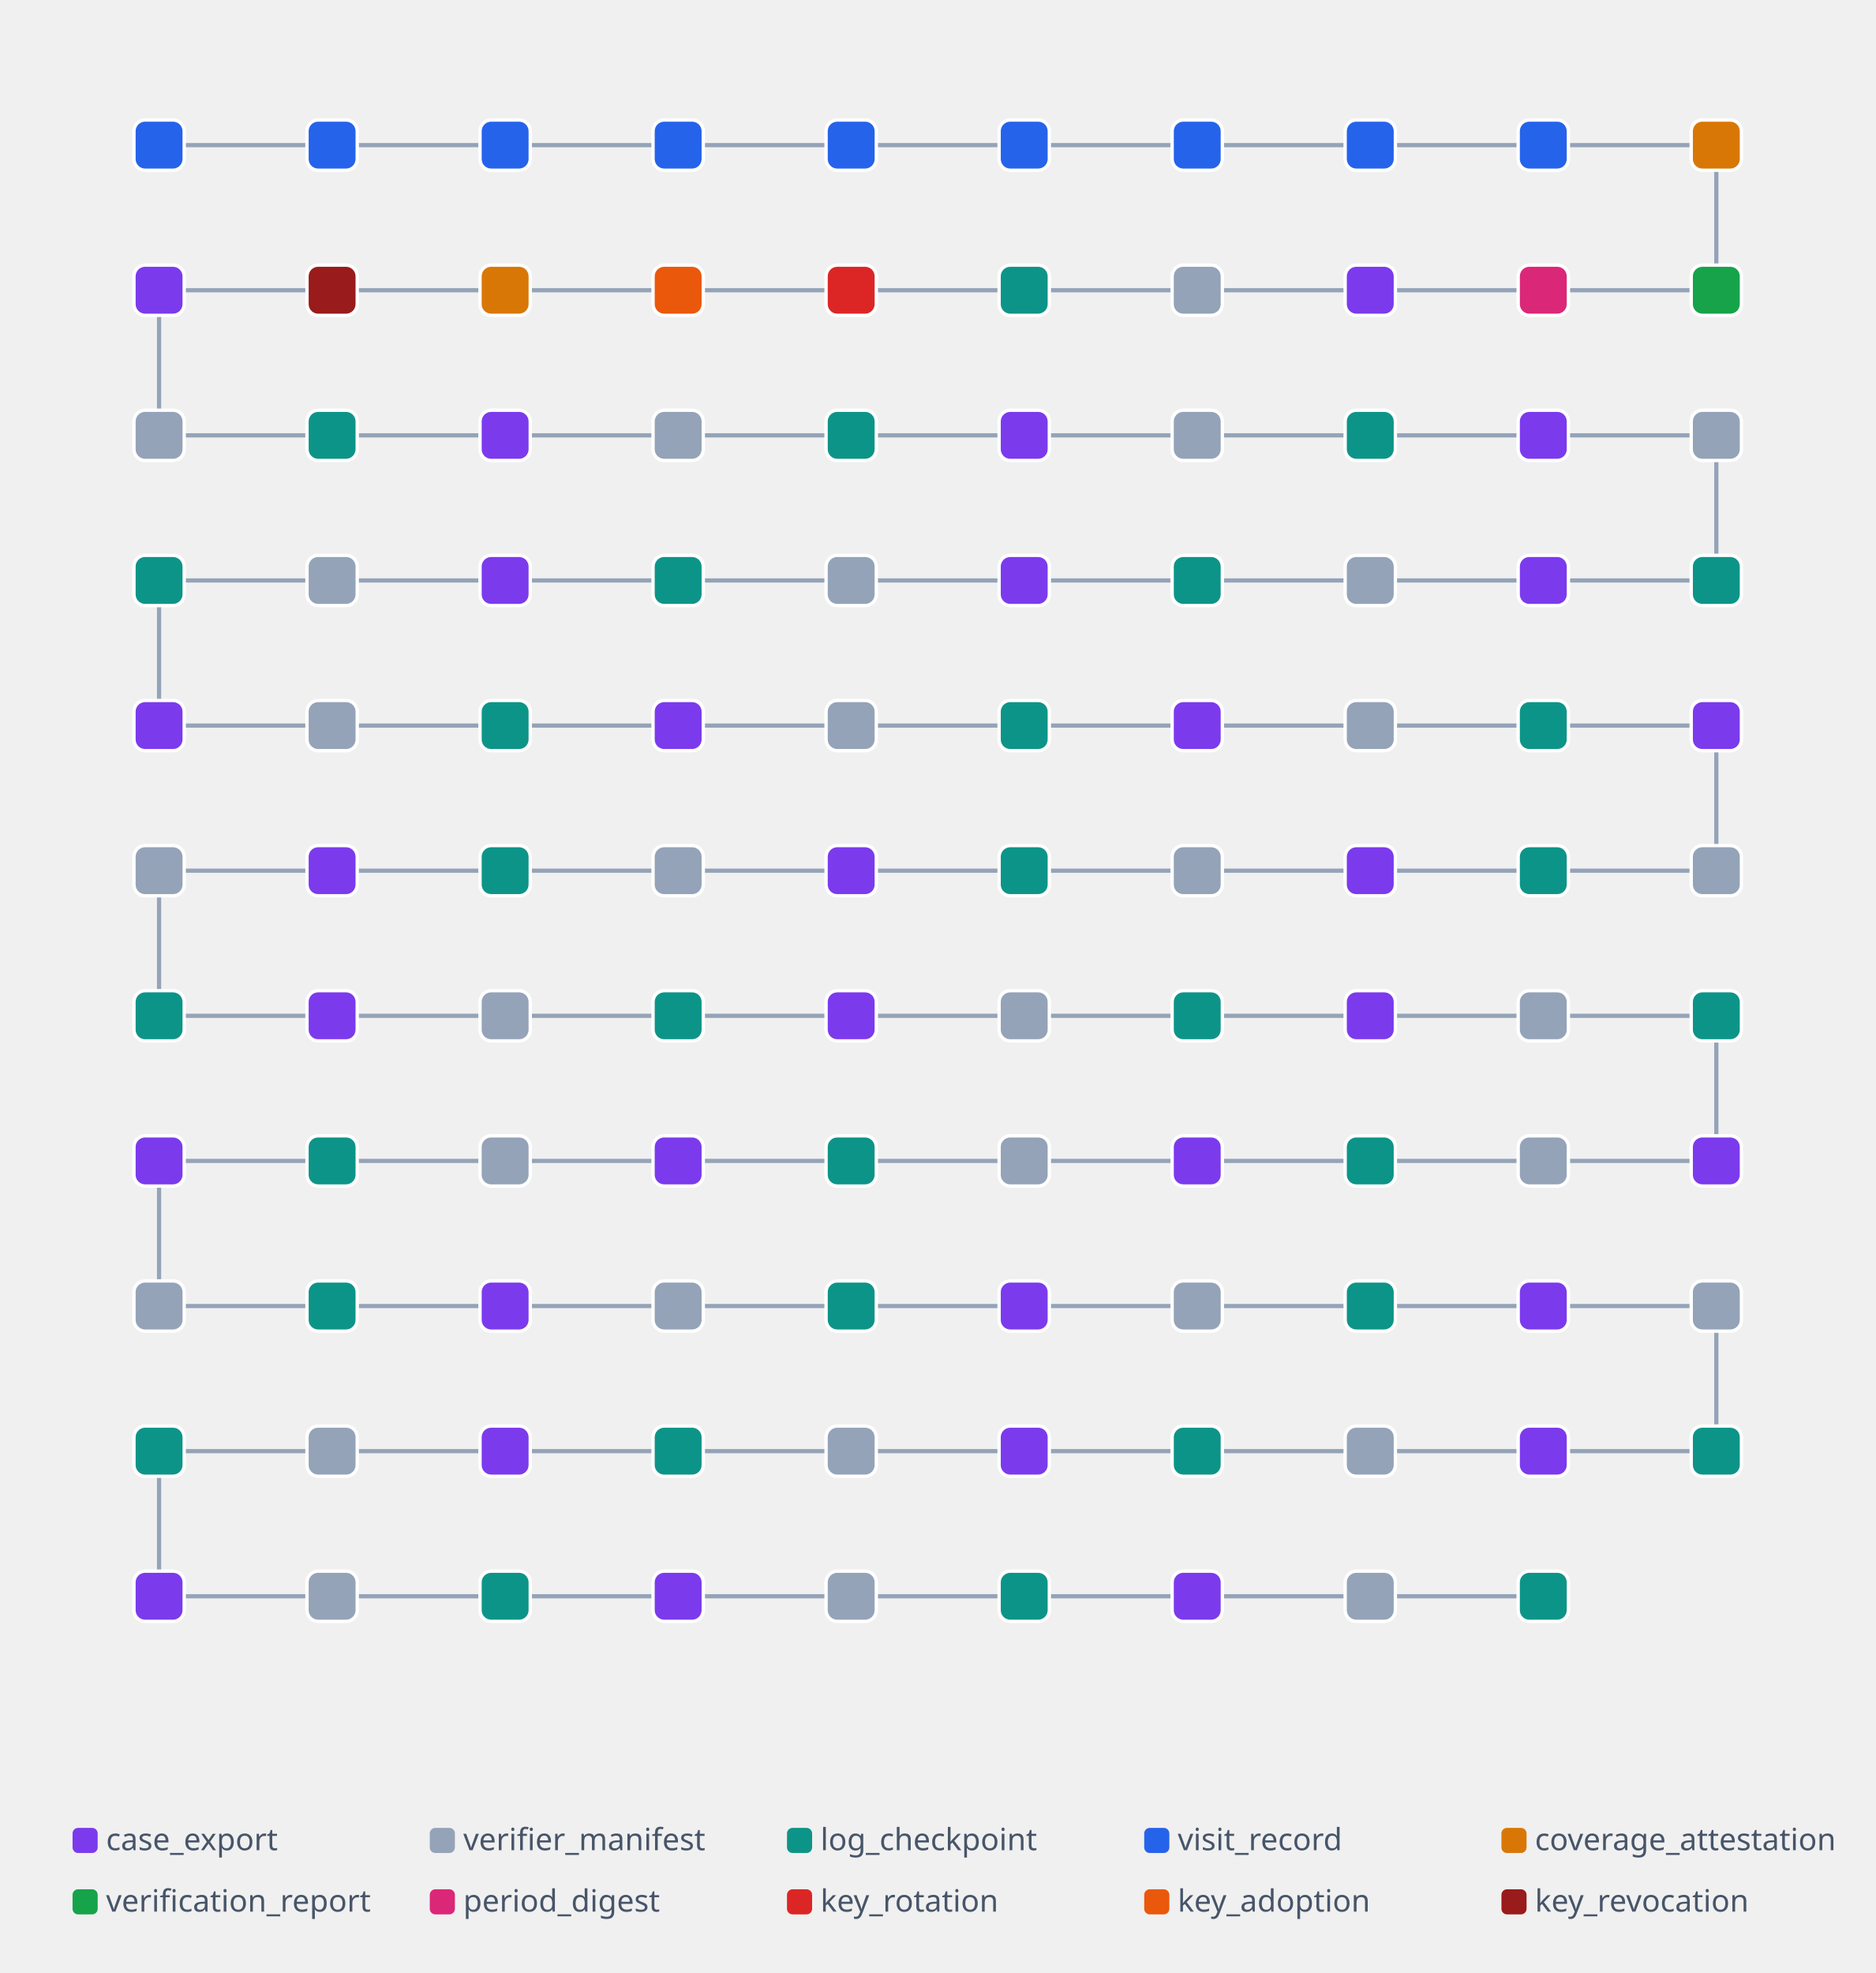
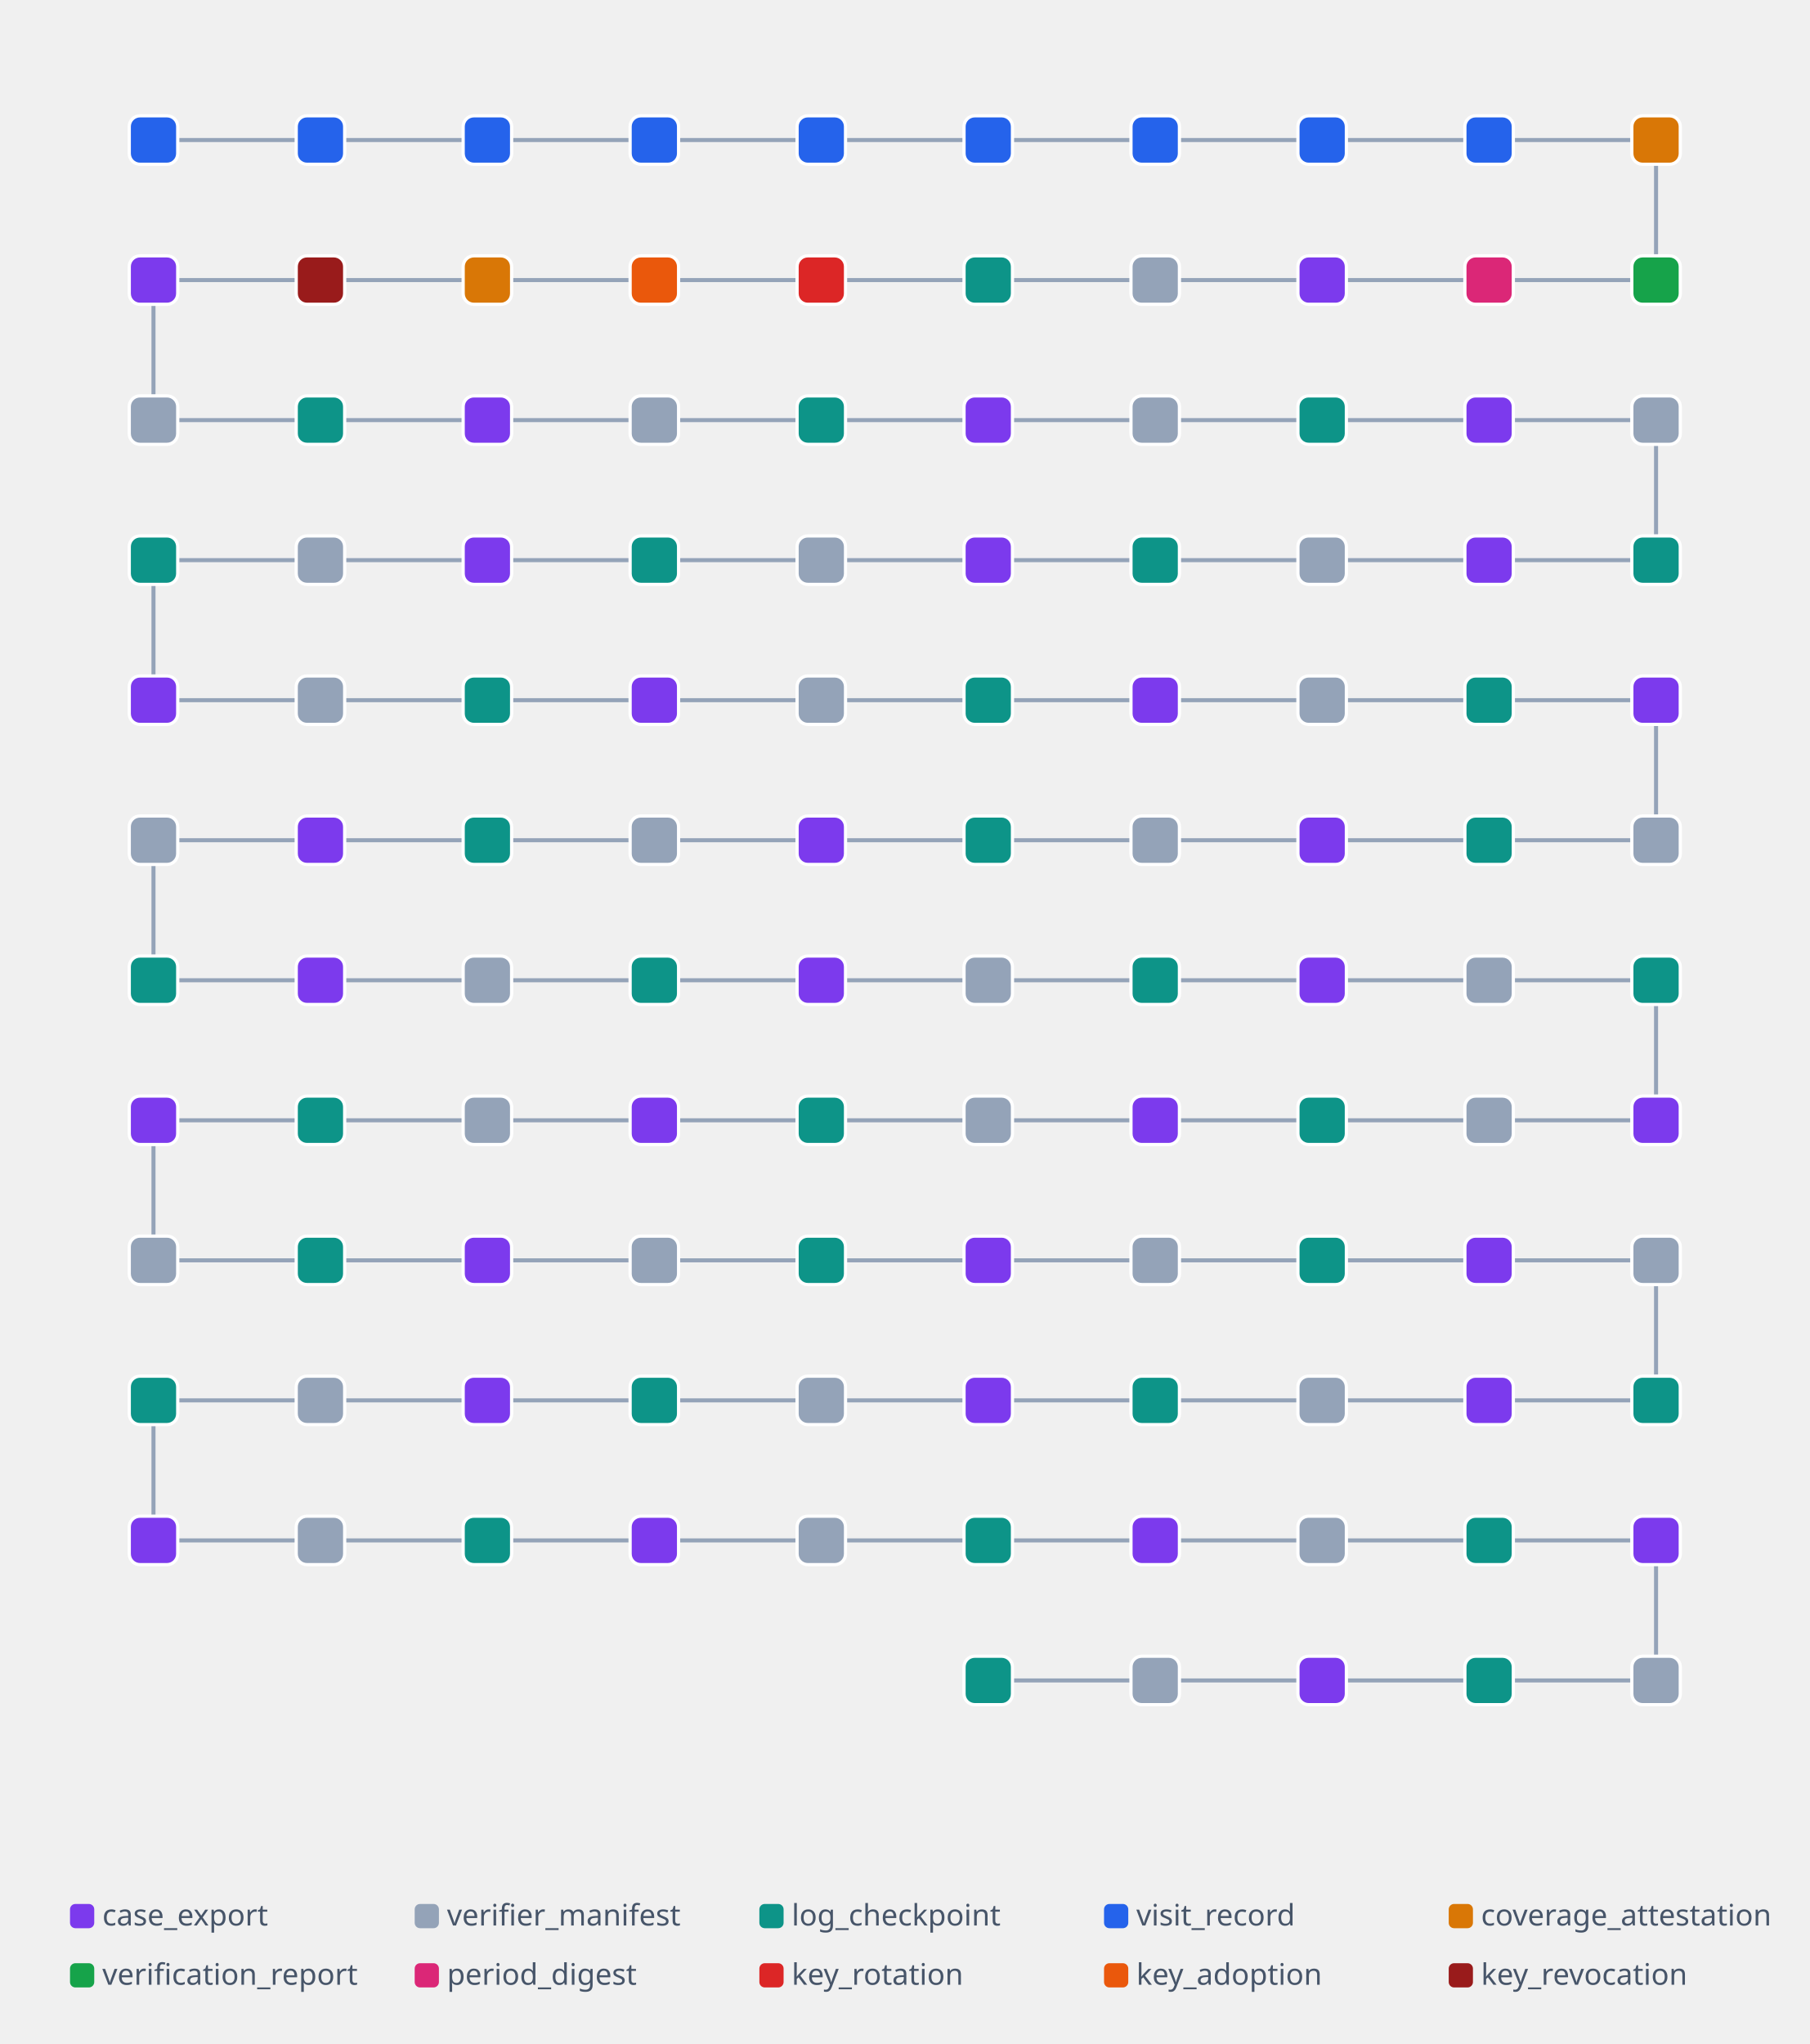
- <svg xmlns="http://www.w3.org/2000/svg" viewBox="0 0 672 707" role="img" aria-label="Hash chain of the 109 signed receipts">
+ <svg xmlns="http://www.w3.org/2000/svg" viewBox="0 0 672 759" role="group" aria-label="Hash chain of the 115 signed receipts">
  <line x1="57" y1="52" x2="119" y2="52" stroke="#94a3b8" stroke-width="1.5" stroke-dasharray="" />
  <line x1="119" y1="52" x2="181" y2="52" stroke="#94a3b8" stroke-width="1.5" stroke-dasharray="" />
  <line x1="181" y1="52" x2="243" y2="52" stroke="#94a3b8" stroke-width="1.5" stroke-dasharray="" />
  <line x1="243" y1="52" x2="305" y2="52" stroke="#94a3b8" stroke-width="1.5" stroke-dasharray="" />
  <line x1="305" y1="52" x2="367" y2="52" stroke="#94a3b8" stroke-width="1.5" stroke-dasharray="" />
  <line x1="367" y1="52" x2="429" y2="52" stroke="#94a3b8" stroke-width="1.5" stroke-dasharray="" />
  <line x1="429" y1="52" x2="491" y2="52" stroke="#94a3b8" stroke-width="1.5" stroke-dasharray="" />
  <line x1="491" y1="52" x2="553" y2="52" stroke="#94a3b8" stroke-width="1.5" stroke-dasharray="" />
  <line x1="553" y1="52" x2="615" y2="52" stroke="#94a3b8" stroke-width="1.5" stroke-dasharray="" />
  <line x1="615" y1="52" x2="615" y2="104" stroke="#94a3b8" stroke-width="1.5" stroke-dasharray="" />
  <line x1="615" y1="104" x2="553" y2="104" stroke="#94a3b8" stroke-width="1.5" stroke-dasharray="" />
  <line x1="553" y1="104" x2="491" y2="104" stroke="#94a3b8" stroke-width="1.5" stroke-dasharray="" />
  <line x1="491" y1="104" x2="429" y2="104" stroke="#94a3b8" stroke-width="1.5" stroke-dasharray="" />
  <line x1="429" y1="104" x2="367" y2="104" stroke="#94a3b8" stroke-width="1.5" stroke-dasharray="" />
  <line x1="367" y1="104" x2="305" y2="104" stroke="#94a3b8" stroke-width="1.5" stroke-dasharray="" />
  <line x1="305" y1="104" x2="243" y2="104" stroke="#94a3b8" stroke-width="1.5" stroke-dasharray="" />
  <line x1="243" y1="104" x2="181" y2="104" stroke="#94a3b8" stroke-width="1.5" stroke-dasharray="" />
  <line x1="181" y1="104" x2="119" y2="104" stroke="#94a3b8" stroke-width="1.5" stroke-dasharray="" />
  <line x1="119" y1="104" x2="57" y2="104" stroke="#94a3b8" stroke-width="1.5" stroke-dasharray="" />
  <line x1="57" y1="104" x2="57" y2="156" stroke="#94a3b8" stroke-width="1.5" stroke-dasharray="" />
  <line x1="57" y1="156" x2="119" y2="156" stroke="#94a3b8" stroke-width="1.5" stroke-dasharray="" />
  <line x1="119" y1="156" x2="181" y2="156" stroke="#94a3b8" stroke-width="1.5" stroke-dasharray="" />
  <line x1="181" y1="156" x2="243" y2="156" stroke="#94a3b8" stroke-width="1.5" stroke-dasharray="" />
  <line x1="243" y1="156" x2="305" y2="156" stroke="#94a3b8" stroke-width="1.5" stroke-dasharray="" />
  <line x1="305" y1="156" x2="367" y2="156" stroke="#94a3b8" stroke-width="1.5" stroke-dasharray="" />
  <line x1="367" y1="156" x2="429" y2="156" stroke="#94a3b8" stroke-width="1.5" stroke-dasharray="" />
  <line x1="429" y1="156" x2="491" y2="156" stroke="#94a3b8" stroke-width="1.5" stroke-dasharray="" />
  <line x1="491" y1="156" x2="553" y2="156" stroke="#94a3b8" stroke-width="1.5" stroke-dasharray="" />
  <line x1="553" y1="156" x2="615" y2="156" stroke="#94a3b8" stroke-width="1.5" stroke-dasharray="" />
  <line x1="615" y1="156" x2="615" y2="208" stroke="#94a3b8" stroke-width="1.5" stroke-dasharray="" />
  <line x1="615" y1="208" x2="553" y2="208" stroke="#94a3b8" stroke-width="1.5" stroke-dasharray="" />
  <line x1="553" y1="208" x2="491" y2="208" stroke="#94a3b8" stroke-width="1.5" stroke-dasharray="" />
  <line x1="491" y1="208" x2="429" y2="208" stroke="#94a3b8" stroke-width="1.5" stroke-dasharray="" />
  <line x1="429" y1="208" x2="367" y2="208" stroke="#94a3b8" stroke-width="1.5" stroke-dasharray="" />
  <line x1="367" y1="208" x2="305" y2="208" stroke="#94a3b8" stroke-width="1.5" stroke-dasharray="" />
  <line x1="305" y1="208" x2="243" y2="208" stroke="#94a3b8" stroke-width="1.5" stroke-dasharray="" />
  <line x1="243" y1="208" x2="181" y2="208" stroke="#94a3b8" stroke-width="1.5" stroke-dasharray="" />
  <line x1="181" y1="208" x2="119" y2="208" stroke="#94a3b8" stroke-width="1.5" stroke-dasharray="" />
  <line x1="119" y1="208" x2="57" y2="208" stroke="#94a3b8" stroke-width="1.5" stroke-dasharray="" />
  <line x1="57" y1="208" x2="57" y2="260" stroke="#94a3b8" stroke-width="1.5" stroke-dasharray="" />
  <line x1="57" y1="260" x2="119" y2="260" stroke="#94a3b8" stroke-width="1.5" stroke-dasharray="" />
  <line x1="119" y1="260" x2="181" y2="260" stroke="#94a3b8" stroke-width="1.5" stroke-dasharray="" />
  <line x1="181" y1="260" x2="243" y2="260" stroke="#94a3b8" stroke-width="1.5" stroke-dasharray="" />
  <line x1="243" y1="260" x2="305" y2="260" stroke="#94a3b8" stroke-width="1.5" stroke-dasharray="" />
  <line x1="305" y1="260" x2="367" y2="260" stroke="#94a3b8" stroke-width="1.5" stroke-dasharray="" />
  <line x1="367" y1="260" x2="429" y2="260" stroke="#94a3b8" stroke-width="1.5" stroke-dasharray="" />
  <line x1="429" y1="260" x2="491" y2="260" stroke="#94a3b8" stroke-width="1.5" stroke-dasharray="" />
  <line x1="491" y1="260" x2="553" y2="260" stroke="#94a3b8" stroke-width="1.5" stroke-dasharray="" />
  <line x1="553" y1="260" x2="615" y2="260" stroke="#94a3b8" stroke-width="1.5" stroke-dasharray="" />
  <line x1="615" y1="260" x2="615" y2="312" stroke="#94a3b8" stroke-width="1.5" stroke-dasharray="" />
  <line x1="615" y1="312" x2="553" y2="312" stroke="#94a3b8" stroke-width="1.5" stroke-dasharray="" />
  <line x1="553" y1="312" x2="491" y2="312" stroke="#94a3b8" stroke-width="1.5" stroke-dasharray="" />
  <line x1="491" y1="312" x2="429" y2="312" stroke="#94a3b8" stroke-width="1.5" stroke-dasharray="" />
  <line x1="429" y1="312" x2="367" y2="312" stroke="#94a3b8" stroke-width="1.5" stroke-dasharray="" />
  <line x1="367" y1="312" x2="305" y2="312" stroke="#94a3b8" stroke-width="1.5" stroke-dasharray="" />
  <line x1="305" y1="312" x2="243" y2="312" stroke="#94a3b8" stroke-width="1.5" stroke-dasharray="" />
  <line x1="243" y1="312" x2="181" y2="312" stroke="#94a3b8" stroke-width="1.5" stroke-dasharray="" />
  <line x1="181" y1="312" x2="119" y2="312" stroke="#94a3b8" stroke-width="1.5" stroke-dasharray="" />
  <line x1="119" y1="312" x2="57" y2="312" stroke="#94a3b8" stroke-width="1.5" stroke-dasharray="" />
  <line x1="57" y1="312" x2="57" y2="364" stroke="#94a3b8" stroke-width="1.5" stroke-dasharray="" />
  <line x1="57" y1="364" x2="119" y2="364" stroke="#94a3b8" stroke-width="1.5" stroke-dasharray="" />
  <line x1="119" y1="364" x2="181" y2="364" stroke="#94a3b8" stroke-width="1.5" stroke-dasharray="" />
  <line x1="181" y1="364" x2="243" y2="364" stroke="#94a3b8" stroke-width="1.5" stroke-dasharray="" />
  <line x1="243" y1="364" x2="305" y2="364" stroke="#94a3b8" stroke-width="1.5" stroke-dasharray="" />
  <line x1="305" y1="364" x2="367" y2="364" stroke="#94a3b8" stroke-width="1.5" stroke-dasharray="" />
  <line x1="367" y1="364" x2="429" y2="364" stroke="#94a3b8" stroke-width="1.5" stroke-dasharray="" />
  <line x1="429" y1="364" x2="491" y2="364" stroke="#94a3b8" stroke-width="1.5" stroke-dasharray="" />
  <line x1="491" y1="364" x2="553" y2="364" stroke="#94a3b8" stroke-width="1.5" stroke-dasharray="" />
  <line x1="553" y1="364" x2="615" y2="364" stroke="#94a3b8" stroke-width="1.5" stroke-dasharray="" />
  <line x1="615" y1="364" x2="615" y2="416" stroke="#94a3b8" stroke-width="1.5" stroke-dasharray="" />
  <line x1="615" y1="416" x2="553" y2="416" stroke="#94a3b8" stroke-width="1.5" stroke-dasharray="" />
  <line x1="553" y1="416" x2="491" y2="416" stroke="#94a3b8" stroke-width="1.5" stroke-dasharray="" />
  <line x1="491" y1="416" x2="429" y2="416" stroke="#94a3b8" stroke-width="1.5" stroke-dasharray="" />
  <line x1="429" y1="416" x2="367" y2="416" stroke="#94a3b8" stroke-width="1.5" stroke-dasharray="" />
  <line x1="367" y1="416" x2="305" y2="416" stroke="#94a3b8" stroke-width="1.5" stroke-dasharray="" />
  <line x1="305" y1="416" x2="243" y2="416" stroke="#94a3b8" stroke-width="1.5" stroke-dasharray="" />
  <line x1="243" y1="416" x2="181" y2="416" stroke="#94a3b8" stroke-width="1.5" stroke-dasharray="" />
  <line x1="181" y1="416" x2="119" y2="416" stroke="#94a3b8" stroke-width="1.5" stroke-dasharray="" />
  <line x1="119" y1="416" x2="57" y2="416" stroke="#94a3b8" stroke-width="1.5" stroke-dasharray="" />
  <line x1="57" y1="416" x2="57" y2="468" stroke="#94a3b8" stroke-width="1.5" stroke-dasharray="" />
  <line x1="57" y1="468" x2="119" y2="468" stroke="#94a3b8" stroke-width="1.5" stroke-dasharray="" />
  <line x1="119" y1="468" x2="181" y2="468" stroke="#94a3b8" stroke-width="1.5" stroke-dasharray="" />
  <line x1="181" y1="468" x2="243" y2="468" stroke="#94a3b8" stroke-width="1.5" stroke-dasharray="" />
  <line x1="243" y1="468" x2="305" y2="468" stroke="#94a3b8" stroke-width="1.5" stroke-dasharray="" />
  <line x1="305" y1="468" x2="367" y2="468" stroke="#94a3b8" stroke-width="1.5" stroke-dasharray="" />
  <line x1="367" y1="468" x2="429" y2="468" stroke="#94a3b8" stroke-width="1.5" stroke-dasharray="" />
  <line x1="429" y1="468" x2="491" y2="468" stroke="#94a3b8" stroke-width="1.5" stroke-dasharray="" />
  <line x1="491" y1="468" x2="553" y2="468" stroke="#94a3b8" stroke-width="1.5" stroke-dasharray="" />
  <line x1="553" y1="468" x2="615" y2="468" stroke="#94a3b8" stroke-width="1.5" stroke-dasharray="" />
  <line x1="615" y1="468" x2="615" y2="520" stroke="#94a3b8" stroke-width="1.5" stroke-dasharray="" />
  <line x1="615" y1="520" x2="553" y2="520" stroke="#94a3b8" stroke-width="1.5" stroke-dasharray="" />
  <line x1="553" y1="520" x2="491" y2="520" stroke="#94a3b8" stroke-width="1.5" stroke-dasharray="" />
  <line x1="491" y1="520" x2="429" y2="520" stroke="#94a3b8" stroke-width="1.5" stroke-dasharray="" />
  <line x1="429" y1="520" x2="367" y2="520" stroke="#94a3b8" stroke-width="1.5" stroke-dasharray="" />
  <line x1="367" y1="520" x2="305" y2="520" stroke="#94a3b8" stroke-width="1.5" stroke-dasharray="" />
  <line x1="305" y1="520" x2="243" y2="520" stroke="#94a3b8" stroke-width="1.5" stroke-dasharray="" />
  <line x1="243" y1="520" x2="181" y2="520" stroke="#94a3b8" stroke-width="1.5" stroke-dasharray="" />
  <line x1="181" y1="520" x2="119" y2="520" stroke="#94a3b8" stroke-width="1.5" stroke-dasharray="" />
  <line x1="119" y1="520" x2="57" y2="520" stroke="#94a3b8" stroke-width="1.5" stroke-dasharray="" />
  <line x1="57" y1="520" x2="57" y2="572" stroke="#94a3b8" stroke-width="1.5" stroke-dasharray="" />
  <line x1="57" y1="572" x2="119" y2="572" stroke="#94a3b8" stroke-width="1.5" stroke-dasharray="" />
  <line x1="119" y1="572" x2="181" y2="572" stroke="#94a3b8" stroke-width="1.5" stroke-dasharray="" />
  <line x1="181" y1="572" x2="243" y2="572" stroke="#94a3b8" stroke-width="1.5" stroke-dasharray="" />
  <line x1="243" y1="572" x2="305" y2="572" stroke="#94a3b8" stroke-width="1.5" stroke-dasharray="" />
  <line x1="305" y1="572" x2="367" y2="572" stroke="#94a3b8" stroke-width="1.5" stroke-dasharray="" />
  <line x1="367" y1="572" x2="429" y2="572" stroke="#94a3b8" stroke-width="1.5" stroke-dasharray="" />
  <line x1="429" y1="572" x2="491" y2="572" stroke="#94a3b8" stroke-width="1.5" stroke-dasharray="" />
  <line x1="491" y1="572" x2="553" y2="572" stroke="#94a3b8" stroke-width="1.5" stroke-dasharray="" />
+   <line x1="553" y1="572" x2="615" y2="572" stroke="#94a3b8" stroke-width="1.5" stroke-dasharray="" />
+   <line x1="615" y1="572" x2="615" y2="624" stroke="#94a3b8" stroke-width="1.5" stroke-dasharray="" />
+   <line x1="615" y1="624" x2="553" y2="624" stroke="#94a3b8" stroke-width="1.5" stroke-dasharray="" />
+   <line x1="553" y1="624" x2="491" y2="624" stroke="#94a3b8" stroke-width="1.5" stroke-dasharray="" />
+   <line x1="491" y1="624" x2="429" y2="624" stroke="#94a3b8" stroke-width="1.5" stroke-dasharray="" />
+   <line x1="429" y1="624" x2="367" y2="624" stroke="#94a3b8" stroke-width="1.5" stroke-dasharray="" />
  <g font-family="system-ui,sans-serif" font-size="11">
-     <rect x="26" y="655" width="9" height="9" rx="2" fill="#7c3aed" />
-     <text x="38" y="663" fill="#475569">case_export</text>
-     <rect x="154" y="655" width="9" height="9" rx="2" fill="#94a3b8" />
-     <text x="166" y="663" fill="#475569">verifier_manifest</text>
-     <rect x="282" y="655" width="9" height="9" rx="2" fill="#0d9488" />
-     <text x="294" y="663" fill="#475569">log_checkpoint</text>
-     <rect x="410" y="655" width="9" height="9" rx="2" fill="#2563eb" />
-     <text x="422" y="663" fill="#475569">visit_record</text>
-     <rect x="538" y="655" width="9" height="9" rx="2" fill="#d97706" />
-     <text x="550" y="663" fill="#475569">coverage_attestation</text>
-     <rect x="26" y="677" width="9" height="9" rx="2" fill="#16a34a" />
-     <text x="38" y="685" fill="#475569">verification_report</text>
-     <rect x="154" y="677" width="9" height="9" rx="2" fill="#db2777" />
-     <text x="166" y="685" fill="#475569">period_digest</text>
-     <rect x="282" y="677" width="9" height="9" rx="2" fill="#dc2626" />
-     <text x="294" y="685" fill="#475569">key_rotation</text>
-     <rect x="410" y="677" width="9" height="9" rx="2" fill="#ea580c" />
-     <text x="422" y="685" fill="#475569">key_adoption</text>
-     <rect x="538" y="677" width="9" height="9" rx="2" fill="#991b1b" />
-     <text x="550" y="685" fill="#475569">key_revocation</text>
+     <rect x="26" y="707" width="9" height="9" rx="2" fill="#7c3aed" />
+     <text x="38" y="715" fill="#475569">case_export</text>
+     <rect x="154" y="707" width="9" height="9" rx="2" fill="#94a3b8" />
+     <text x="166" y="715" fill="#475569">verifier_manifest</text>
+     <rect x="282" y="707" width="9" height="9" rx="2" fill="#0d9488" />
+     <text x="294" y="715" fill="#475569">log_checkpoint</text>
+     <rect x="410" y="707" width="9" height="9" rx="2" fill="#2563eb" />
+     <text x="422" y="715" fill="#475569">visit_record</text>
+     <rect x="538" y="707" width="9" height="9" rx="2" fill="#d97706" />
+     <text x="550" y="715" fill="#475569">coverage_attestation</text>
+     <rect x="26" y="729" width="9" height="9" rx="2" fill="#16a34a" />
+     <text x="38" y="737" fill="#475569">verification_report</text>
+     <rect x="154" y="729" width="9" height="9" rx="2" fill="#db2777" />
+     <text x="166" y="737" fill="#475569">period_digest</text>
+     <rect x="282" y="729" width="9" height="9" rx="2" fill="#dc2626" />
+     <text x="294" y="737" fill="#475569">key_rotation</text>
+     <rect x="410" y="729" width="9" height="9" rx="2" fill="#ea580c" />
+     <text x="422" y="737" fill="#475569">key_adoption</text>
+     <rect x="538" y="729" width="9" height="9" rx="2" fill="#991b1b" />
+     <text x="550" y="737" fill="#475569">key_revocation</text>
  </g>
  <a href="verify.html#demo-receipts/rcpt_12c9510dfc604236b880b034fce4af7e">
    <rect x="48" y="43" width="18" height="18" rx="4" fill="#2563eb" stroke="#fff" stroke-width="1.2" />
  </a>
  <a href="verify.html#demo-receipts/rcpt_8af58f6242d04e13a94147ddc2c70a19">
    <rect x="110" y="43" width="18" height="18" rx="4" fill="#2563eb" stroke="#fff" stroke-width="1.2" />
  </a>
  <a href="verify.html#demo-receipts/rcpt_37681e276983465d82c137e0afd5a945">
    <rect x="172" y="43" width="18" height="18" rx="4" fill="#2563eb" stroke="#fff" stroke-width="1.2" />
  </a>
  <a href="verify.html#demo-receipts/rcpt_b57e23ba30284005a8bf1dc7fbf28d4d">
    <rect x="234" y="43" width="18" height="18" rx="4" fill="#2563eb" stroke="#fff" stroke-width="1.2" />
  </a>
  <a href="verify.html#demo-receipts/rcpt_7373c6fdbe6041608942f01f656e44c5">
    <rect x="296" y="43" width="18" height="18" rx="4" fill="#2563eb" stroke="#fff" stroke-width="1.2" />
  </a>
  <a href="verify.html#demo-receipts/rcpt_0ffc37fdd0c64c588dce34d9844117cb">
    <rect x="358" y="43" width="18" height="18" rx="4" fill="#2563eb" stroke="#fff" stroke-width="1.2" />
  </a>
  <a href="verify.html#demo-receipts/rcpt_9fc26a4236a04f38b1f73ff4d864861b">
    <rect x="420" y="43" width="18" height="18" rx="4" fill="#2563eb" stroke="#fff" stroke-width="1.2" />
  </a>
  <a href="verify.html#demo-receipts/rcpt_63a5a0bfb86c453c8110ca37282b4fe8">
    <rect x="482" y="43" width="18" height="18" rx="4" fill="#2563eb" stroke="#fff" stroke-width="1.2" />
  </a>
  <a href="verify.html#demo-receipts/rcpt_8aaa072a0af1424793d533ee86cde1e0">
    <rect x="544" y="43" width="18" height="18" rx="4" fill="#2563eb" stroke="#fff" stroke-width="1.2" />
  </a>
  <a href="verify.html#demo-receipts/rcpt_8c63a69c901d4cb990038bdea191e3f6">
    <rect x="606" y="43" width="18" height="18" rx="4" fill="#d97706" stroke="#fff" stroke-width="1.2" />
  </a>
  <a href="verify.html#demo-receipts/rcpt_8836cc13a0b34f908d765d445bdaa82d">
    <rect x="606" y="95" width="18" height="18" rx="4" fill="#16a34a" stroke="#fff" stroke-width="1.2" />
  </a>
  <a href="verify.html#demo-receipts/rcpt_c44581e230574aa5919a280f808f489c">
    <rect x="544" y="95" width="18" height="18" rx="4" fill="#db2777" stroke="#fff" stroke-width="1.2" />
  </a>
  <a href="verify.html#demo-receipts/rcpt_7f21638d4d7d4c52beba8a5f7534babe">
    <rect x="482" y="95" width="18" height="18" rx="4" fill="#7c3aed" stroke="#fff" stroke-width="1.2" />
  </a>
  <a href="verify.html#demo-receipts/rcpt_74e06becb2c84680876c918cd6cc4bc3">
    <rect x="420" y="95" width="18" height="18" rx="4" fill="#94a3b8" stroke="#fff" stroke-width="1.2" />
  </a>
  <a href="verify.html#demo-receipts/rcpt_ba7d5413628645548afffe942c7e8dc9">
    <rect x="358" y="95" width="18" height="18" rx="4" fill="#0d9488" stroke="#fff" stroke-width="1.2" />
  </a>
  <a href="verify.html#demo-receipts/rcpt_10b8bda583df441cb500ad2091d45639">
    <rect x="296" y="95" width="18" height="18" rx="4" fill="#dc2626" stroke="#fff" stroke-width="1.2" />
  </a>
  <a href="verify.html#demo-receipts/rcpt_c54d9cd510f14a468f99f1ceeb980cf4">
    <rect x="234" y="95" width="18" height="18" rx="4" fill="#ea580c" stroke="#fff" stroke-width="1.2" />
  </a>
  <a href="verify.html#demo-receipts/rcpt_170eba68fbe845939f715be5a27d83ad">
    <rect x="172" y="95" width="18" height="18" rx="4" fill="#d97706" stroke="#fff" stroke-width="1.2" />
  </a>
  <a href="verify.html#demo-receipts/rcpt_f701b52cc775472baa1355f52842ba4c">
    <rect x="110" y="95" width="18" height="18" rx="4" fill="#991b1b" stroke="#fff" stroke-width="1.2" />
  </a>
  <a href="verify.html#demo-receipts/rcpt_a1a3eef477cf46f08b96424edf26e956">
    <rect x="48" y="95" width="18" height="18" rx="4" fill="#7c3aed" stroke="#fff" stroke-width="1.2" />
  </a>
  <a href="verify.html#demo-receipts/rcpt_14d7307dcefa4217b94d891bb9492ffa">
    <rect x="48" y="147" width="18" height="18" rx="4" fill="#94a3b8" stroke="#fff" stroke-width="1.2" />
  </a>
  <a href="verify.html#demo-receipts/rcpt_77f1278e3339461d8df8b44f0e77ba28">
    <rect x="110" y="147" width="18" height="18" rx="4" fill="#0d9488" stroke="#fff" stroke-width="1.2" />
  </a>
  <a href="verify.html#demo-receipts/rcpt_190244dc8ebf4e4db995f60cd670ab08">
    <rect x="172" y="147" width="18" height="18" rx="4" fill="#7c3aed" stroke="#fff" stroke-width="1.2" />
  </a>
  <a href="verify.html#demo-receipts/rcpt_e56f2252b69c4c8ba0d92f2e6aace1d0">
    <rect x="234" y="147" width="18" height="18" rx="4" fill="#94a3b8" stroke="#fff" stroke-width="1.2" />
  </a>
  <a href="verify.html#demo-receipts/rcpt_1fc28bdd8c9645ba8e54f7252f7ffca3">
    <rect x="296" y="147" width="18" height="18" rx="4" fill="#0d9488" stroke="#fff" stroke-width="1.2" />
  </a>
  <a href="verify.html#demo-receipts/rcpt_195b6284855f46f1b142f693333b8b51">
    <rect x="358" y="147" width="18" height="18" rx="4" fill="#7c3aed" stroke="#fff" stroke-width="1.2" />
  </a>
  <a href="verify.html#demo-receipts/rcpt_20356bf8f7f548c09fa4be25b758485d">
    <rect x="420" y="147" width="18" height="18" rx="4" fill="#94a3b8" stroke="#fff" stroke-width="1.2" />
  </a>
  <a href="verify.html#demo-receipts/rcpt_720b604cd09048c99caf7b178727df72">
    <rect x="482" y="147" width="18" height="18" rx="4" fill="#0d9488" stroke="#fff" stroke-width="1.2" />
  </a>
  <a href="verify.html#demo-receipts/rcpt_6013de3be5444bc09781028b09d8d44f">
    <rect x="544" y="147" width="18" height="18" rx="4" fill="#7c3aed" stroke="#fff" stroke-width="1.2" />
  </a>
  <a href="verify.html#demo-receipts/rcpt_017256aec1b6463699298b962d94de89">
    <rect x="606" y="147" width="18" height="18" rx="4" fill="#94a3b8" stroke="#fff" stroke-width="1.2" />
  </a>
  <a href="verify.html#demo-receipts/rcpt_62cffce985944a3d9e7bc0d8ec1a68fb">
    <rect x="606" y="199" width="18" height="18" rx="4" fill="#0d9488" stroke="#fff" stroke-width="1.2" />
  </a>
  <a href="verify.html#demo-receipts/rcpt_8da66c94f1ac4d379ba6490d648cce00">
    <rect x="544" y="199" width="18" height="18" rx="4" fill="#7c3aed" stroke="#fff" stroke-width="1.2" />
  </a>
  <a href="verify.html#demo-receipts/rcpt_f2c5d00606d84d36b17e3397f2871928">
    <rect x="482" y="199" width="18" height="18" rx="4" fill="#94a3b8" stroke="#fff" stroke-width="1.2" />
  </a>
  <a href="verify.html#demo-receipts/rcpt_14e6d74e6cb24f16a010e49e6a9fea89">
    <rect x="420" y="199" width="18" height="18" rx="4" fill="#0d9488" stroke="#fff" stroke-width="1.2" />
  </a>
  <a href="verify.html#demo-receipts/rcpt_2d0fd9f26265404bb0202115571f55d1">
    <rect x="358" y="199" width="18" height="18" rx="4" fill="#7c3aed" stroke="#fff" stroke-width="1.2" />
  </a>
  <a href="verify.html#demo-receipts/rcpt_a5fcb092ce0a405ab4e76d732e45a6d7">
    <rect x="296" y="199" width="18" height="18" rx="4" fill="#94a3b8" stroke="#fff" stroke-width="1.2" />
  </a>
  <a href="verify.html#demo-receipts/rcpt_df900e2318cb4063a9636e6f7675bafe">
    <rect x="234" y="199" width="18" height="18" rx="4" fill="#0d9488" stroke="#fff" stroke-width="1.2" />
  </a>
  <a href="verify.html#demo-receipts/rcpt_3f2e54317fe543439e0623bceb2687fc">
    <rect x="172" y="199" width="18" height="18" rx="4" fill="#7c3aed" stroke="#fff" stroke-width="1.2" />
  </a>
  <a href="verify.html#demo-receipts/rcpt_e3b32bdd5bac43ff8d64e0944b84b0f2">
    <rect x="110" y="199" width="18" height="18" rx="4" fill="#94a3b8" stroke="#fff" stroke-width="1.2" />
  </a>
  <a href="verify.html#demo-receipts/rcpt_e57b46700a3448b6b168bdfdad48bf4f">
    <rect x="48" y="199" width="18" height="18" rx="4" fill="#0d9488" stroke="#fff" stroke-width="1.2" />
  </a>
  <a href="verify.html#demo-receipts/rcpt_ff6c170ea30b4e8d961afa5a0438b750">
    <rect x="48" y="251" width="18" height="18" rx="4" fill="#7c3aed" stroke="#fff" stroke-width="1.2" />
  </a>
  <a href="verify.html#demo-receipts/rcpt_f8ff0bbf3da34694ab6576d5594ebb18">
    <rect x="110" y="251" width="18" height="18" rx="4" fill="#94a3b8" stroke="#fff" stroke-width="1.2" />
  </a>
  <a href="verify.html#demo-receipts/rcpt_d17f88507d534c20b09acfa00ceac3ef">
    <rect x="172" y="251" width="18" height="18" rx="4" fill="#0d9488" stroke="#fff" stroke-width="1.2" />
  </a>
  <a href="verify.html#demo-receipts/rcpt_64d7c07230ee4492b9cd10ceca2422db">
    <rect x="234" y="251" width="18" height="18" rx="4" fill="#7c3aed" stroke="#fff" stroke-width="1.2" />
  </a>
  <a href="verify.html#demo-receipts/rcpt_3c27fbd396514c989c1b95c92a21b36d">
    <rect x="296" y="251" width="18" height="18" rx="4" fill="#94a3b8" stroke="#fff" stroke-width="1.2" />
  </a>
  <a href="verify.html#demo-receipts/rcpt_cfac1f25e7c44a55adc9b5fd7fd9d018">
    <rect x="358" y="251" width="18" height="18" rx="4" fill="#0d9488" stroke="#fff" stroke-width="1.2" />
  </a>
  <a href="verify.html#demo-receipts/rcpt_ce108add168941e58c92be980cd5d85e">
    <rect x="420" y="251" width="18" height="18" rx="4" fill="#7c3aed" stroke="#fff" stroke-width="1.2" />
  </a>
  <a href="verify.html#demo-receipts/rcpt_fdf84ef39eb04ec999e4ca7f71a289ac">
    <rect x="482" y="251" width="18" height="18" rx="4" fill="#94a3b8" stroke="#fff" stroke-width="1.2" />
  </a>
  <a href="verify.html#demo-receipts/rcpt_6273c758e1c34d54a9545de5dc6d4e2f">
    <rect x="544" y="251" width="18" height="18" rx="4" fill="#0d9488" stroke="#fff" stroke-width="1.2" />
  </a>
  <a href="verify.html#demo-receipts/rcpt_bdc1e0175a7543c0b450e603fdbb69e6">
    <rect x="606" y="251" width="18" height="18" rx="4" fill="#7c3aed" stroke="#fff" stroke-width="1.2" />
  </a>
  <a href="verify.html#demo-receipts/rcpt_fd8c09e3698c481ab11e62a597fa48dc">
    <rect x="606" y="303" width="18" height="18" rx="4" fill="#94a3b8" stroke="#fff" stroke-width="1.2" />
  </a>
  <a href="verify.html#demo-receipts/rcpt_8454c4a1fe9f4ce3a988783eb1591c28">
    <rect x="544" y="303" width="18" height="18" rx="4" fill="#0d9488" stroke="#fff" stroke-width="1.2" />
  </a>
  <a href="verify.html#demo-receipts/rcpt_39c762b5da4e44d5bcfdb84be5ba8b1e">
    <rect x="482" y="303" width="18" height="18" rx="4" fill="#7c3aed" stroke="#fff" stroke-width="1.2" />
  </a>
  <a href="verify.html#demo-receipts/rcpt_581b1c12244d4aa39d7c2ebb5258bf6c">
    <rect x="420" y="303" width="18" height="18" rx="4" fill="#94a3b8" stroke="#fff" stroke-width="1.2" />
  </a>
  <a href="verify.html#demo-receipts/rcpt_337a534bc51e4ce3ace035dc051441d7">
    <rect x="358" y="303" width="18" height="18" rx="4" fill="#0d9488" stroke="#fff" stroke-width="1.2" />
  </a>
  <a href="verify.html#demo-receipts/rcpt_220c693d7412472ca000721fe190756f">
    <rect x="296" y="303" width="18" height="18" rx="4" fill="#7c3aed" stroke="#fff" stroke-width="1.2" />
  </a>
  <a href="verify.html#demo-receipts/rcpt_612dc5f14ee44f88ac80af3770130a8b">
    <rect x="234" y="303" width="18" height="18" rx="4" fill="#94a3b8" stroke="#fff" stroke-width="1.2" />
  </a>
  <a href="verify.html#demo-receipts/rcpt_47b438c0b5194c11867fd02c01760553">
    <rect x="172" y="303" width="18" height="18" rx="4" fill="#0d9488" stroke="#fff" stroke-width="1.2" />
  </a>
  <a href="verify.html#demo-receipts/rcpt_837e0ea66f6c4ca6bdf6565de17cff96">
    <rect x="110" y="303" width="18" height="18" rx="4" fill="#7c3aed" stroke="#fff" stroke-width="1.2" />
  </a>
  <a href="verify.html#demo-receipts/rcpt_9080c9fa01d44a91a0ec55d200a9e9cf">
    <rect x="48" y="303" width="18" height="18" rx="4" fill="#94a3b8" stroke="#fff" stroke-width="1.2" />
  </a>
  <a href="verify.html#demo-receipts/rcpt_2c6bfafdfeff44f69704cef0a9d861d9">
    <rect x="48" y="355" width="18" height="18" rx="4" fill="#0d9488" stroke="#fff" stroke-width="1.2" />
  </a>
  <a href="verify.html#demo-receipts/rcpt_9adbd79f8be5479e80fdbcee1d523536">
    <rect x="110" y="355" width="18" height="18" rx="4" fill="#7c3aed" stroke="#fff" stroke-width="1.2" />
  </a>
  <a href="verify.html#demo-receipts/rcpt_17d1b66d7de8419e85cf1e0065fe5744">
    <rect x="172" y="355" width="18" height="18" rx="4" fill="#94a3b8" stroke="#fff" stroke-width="1.2" />
  </a>
  <a href="verify.html#demo-receipts/rcpt_23a4e3c9e7764710b8e0818aae38eaa1">
    <rect x="234" y="355" width="18" height="18" rx="4" fill="#0d9488" stroke="#fff" stroke-width="1.2" />
  </a>
  <a href="verify.html#demo-receipts/rcpt_38234db0c33d4a7c9d4d997f66323337">
    <rect x="296" y="355" width="18" height="18" rx="4" fill="#7c3aed" stroke="#fff" stroke-width="1.2" />
  </a>
  <a href="verify.html#demo-receipts/rcpt_eeca23fc602e413b9a720a6dd3e87657">
    <rect x="358" y="355" width="18" height="18" rx="4" fill="#94a3b8" stroke="#fff" stroke-width="1.2" />
  </a>
  <a href="verify.html#demo-receipts/rcpt_af9fc562fdb04a27b7ebb7d7a64fabd7">
    <rect x="420" y="355" width="18" height="18" rx="4" fill="#0d9488" stroke="#fff" stroke-width="1.2" />
  </a>
  <a href="verify.html#demo-receipts/rcpt_e2455f2825da4d1b8c84997d54d1925d">
    <rect x="482" y="355" width="18" height="18" rx="4" fill="#7c3aed" stroke="#fff" stroke-width="1.2" />
  </a>
  <a href="verify.html#demo-receipts/rcpt_87f9bad5cfd1424888b3193b64f43ae4">
    <rect x="544" y="355" width="18" height="18" rx="4" fill="#94a3b8" stroke="#fff" stroke-width="1.2" />
  </a>
  <a href="verify.html#demo-receipts/rcpt_9fe0041c6fd744b0bb69f1272ad8b13c">
    <rect x="606" y="355" width="18" height="18" rx="4" fill="#0d9488" stroke="#fff" stroke-width="1.2" />
  </a>
  <a href="verify.html#demo-receipts/rcpt_13b0383f361b42ea9f9cab78f7cc6af7">
    <rect x="606" y="407" width="18" height="18" rx="4" fill="#7c3aed" stroke="#fff" stroke-width="1.2" />
  </a>
  <a href="verify.html#demo-receipts/rcpt_f1230c11b1304dd4b178b43bd09f9c29">
    <rect x="544" y="407" width="18" height="18" rx="4" fill="#94a3b8" stroke="#fff" stroke-width="1.2" />
  </a>
  <a href="verify.html#demo-receipts/rcpt_f7f0690db724452fb1205afa89196335">
    <rect x="482" y="407" width="18" height="18" rx="4" fill="#0d9488" stroke="#fff" stroke-width="1.2" />
  </a>
  <a href="verify.html#demo-receipts/rcpt_22421e185c754f01bc21f058dbb7ae99">
    <rect x="420" y="407" width="18" height="18" rx="4" fill="#7c3aed" stroke="#fff" stroke-width="1.2" />
  </a>
  <a href="verify.html#demo-receipts/rcpt_8b31c8e0ce114ff68bf3bd70b4792943">
    <rect x="358" y="407" width="18" height="18" rx="4" fill="#94a3b8" stroke="#fff" stroke-width="1.2" />
  </a>
  <a href="verify.html#demo-receipts/rcpt_a871565f1c3f4510b14e29ad6ffe4c79">
    <rect x="296" y="407" width="18" height="18" rx="4" fill="#0d9488" stroke="#fff" stroke-width="1.2" />
  </a>
  <a href="verify.html#demo-receipts/rcpt_17c46ec162a94e0bb0b7a2a50bbc7c3d">
    <rect x="234" y="407" width="18" height="18" rx="4" fill="#7c3aed" stroke="#fff" stroke-width="1.2" />
  </a>
  <a href="verify.html#demo-receipts/rcpt_dab50a2c7ab14142ae0e80e67763c467">
    <rect x="172" y="407" width="18" height="18" rx="4" fill="#94a3b8" stroke="#fff" stroke-width="1.2" />
  </a>
  <a href="verify.html#demo-receipts/rcpt_4fea2e4327934917b8d8d3935ce2e4c5">
    <rect x="110" y="407" width="18" height="18" rx="4" fill="#0d9488" stroke="#fff" stroke-width="1.2" />
  </a>
  <a href="verify.html#demo-receipts/rcpt_65743d4e3352437aaf3f6607fd3a5761">
    <rect x="48" y="407" width="18" height="18" rx="4" fill="#7c3aed" stroke="#fff" stroke-width="1.2" />
  </a>
  <a href="verify.html#demo-receipts/rcpt_fede5b19d0d24006bdc1248d771a6446">
    <rect x="48" y="459" width="18" height="18" rx="4" fill="#94a3b8" stroke="#fff" stroke-width="1.2" />
  </a>
  <a href="verify.html#demo-receipts/rcpt_89e1bd9915f6474d9451fbad8b6be890">
    <rect x="110" y="459" width="18" height="18" rx="4" fill="#0d9488" stroke="#fff" stroke-width="1.2" />
  </a>
  <a href="verify.html#demo-receipts/rcpt_04f70873eab5452d8332c3beb73d79a3">
    <rect x="172" y="459" width="18" height="18" rx="4" fill="#7c3aed" stroke="#fff" stroke-width="1.2" />
  </a>
  <a href="verify.html#demo-receipts/rcpt_e61c2b0da84a4e698c1668afc10ff11d">
    <rect x="234" y="459" width="18" height="18" rx="4" fill="#94a3b8" stroke="#fff" stroke-width="1.2" />
  </a>
  <a href="verify.html#demo-receipts/rcpt_95d96f28bb944affb98ba282aa2725fb">
    <rect x="296" y="459" width="18" height="18" rx="4" fill="#0d9488" stroke="#fff" stroke-width="1.2" />
  </a>
  <a href="verify.html#demo-receipts/rcpt_6e0a08e3baf143aa898c2dd121c98587">
    <rect x="358" y="459" width="18" height="18" rx="4" fill="#7c3aed" stroke="#fff" stroke-width="1.2" />
  </a>
  <a href="verify.html#demo-receipts/rcpt_369830aab8fa4259a1f35fa4d6b6c9e8">
    <rect x="420" y="459" width="18" height="18" rx="4" fill="#94a3b8" stroke="#fff" stroke-width="1.2" />
  </a>
  <a href="verify.html#demo-receipts/rcpt_a2a631e4a5b940818f9db6662ea60807">
    <rect x="482" y="459" width="18" height="18" rx="4" fill="#0d9488" stroke="#fff" stroke-width="1.2" />
  </a>
  <a href="verify.html#demo-receipts/rcpt_e7b5dd4d62cc465289a4cc6def25a123">
    <rect x="544" y="459" width="18" height="18" rx="4" fill="#7c3aed" stroke="#fff" stroke-width="1.2" />
  </a>
  <a href="verify.html#demo-receipts/rcpt_21e900f3ab2a44c7acd40aa71f7f0ab5">
    <rect x="606" y="459" width="18" height="18" rx="4" fill="#94a3b8" stroke="#fff" stroke-width="1.2" />
  </a>
  <a href="verify.html#demo-receipts/rcpt_88df1bff8bc64785a1073208d7df4513">
    <rect x="606" y="511" width="18" height="18" rx="4" fill="#0d9488" stroke="#fff" stroke-width="1.2" />
  </a>
  <a href="verify.html#demo-receipts/rcpt_af3c35dd85b24481bd9a666ae49dff76">
    <rect x="544" y="511" width="18" height="18" rx="4" fill="#7c3aed" stroke="#fff" stroke-width="1.2" />
  </a>
  <a href="verify.html#demo-receipts/rcpt_9e1ae05ce4214191b50d508ccb23f285">
    <rect x="482" y="511" width="18" height="18" rx="4" fill="#94a3b8" stroke="#fff" stroke-width="1.2" />
  </a>
  <a href="verify.html#demo-receipts/rcpt_c06fc336aba54f66a512ac0479d4d1eb">
    <rect x="420" y="511" width="18" height="18" rx="4" fill="#0d9488" stroke="#fff" stroke-width="1.2" />
  </a>
  <a href="verify.html#demo-receipts/rcpt_cfafbbd50d2c40e08845c51abbcfd9e6">
    <rect x="358" y="511" width="18" height="18" rx="4" fill="#7c3aed" stroke="#fff" stroke-width="1.2" />
  </a>
  <a href="verify.html#demo-receipts/rcpt_7e3d09da988742008b7ff743e8d83876">
    <rect x="296" y="511" width="18" height="18" rx="4" fill="#94a3b8" stroke="#fff" stroke-width="1.2" />
  </a>
  <a href="verify.html#demo-receipts/rcpt_3fa5a79bea0349249e8e90409aae46e8">
    <rect x="234" y="511" width="18" height="18" rx="4" fill="#0d9488" stroke="#fff" stroke-width="1.2" />
  </a>
  <a href="verify.html#demo-receipts/rcpt_1b292d0260d648b7945ab277ccbe37c8">
    <rect x="172" y="511" width="18" height="18" rx="4" fill="#7c3aed" stroke="#fff" stroke-width="1.2" />
  </a>
  <a href="verify.html#demo-receipts/rcpt_bafd49ce28274ccf86d5e66b7348c3a6">
    <rect x="110" y="511" width="18" height="18" rx="4" fill="#94a3b8" stroke="#fff" stroke-width="1.2" />
  </a>
  <a href="verify.html#demo-receipts/rcpt_b3864af4d4e84b98a068da6b5c2c0056">
    <rect x="48" y="511" width="18" height="18" rx="4" fill="#0d9488" stroke="#fff" stroke-width="1.2" />
  </a>
  <a href="verify.html#demo-receipts/rcpt_6b050b4339054a27ba10b6cfc9f22801">
    <rect x="48" y="563" width="18" height="18" rx="4" fill="#7c3aed" stroke="#fff" stroke-width="1.2" />
  </a>
  <a href="verify.html#demo-receipts/rcpt_013595fdbaa443528a60a107532a6b60">
    <rect x="110" y="563" width="18" height="18" rx="4" fill="#94a3b8" stroke="#fff" stroke-width="1.2" />
  </a>
  <a href="verify.html#demo-receipts/rcpt_a552fd9812fe44af8b10384fc68dcf68">
    <rect x="172" y="563" width="18" height="18" rx="4" fill="#0d9488" stroke="#fff" stroke-width="1.2" />
  </a>
  <a href="verify.html#demo-receipts/rcpt_d599179cb0224dd6bac8b47020a5fd3a">
    <rect x="234" y="563" width="18" height="18" rx="4" fill="#7c3aed" stroke="#fff" stroke-width="1.2" />
  </a>
  <a href="verify.html#demo-receipts/rcpt_18e322d5edce4d7481f375e571eeb097">
    <rect x="296" y="563" width="18" height="18" rx="4" fill="#94a3b8" stroke="#fff" stroke-width="1.2" />
  </a>
  <a href="verify.html#demo-receipts/rcpt_6f26a65dc8ba4d6c986ff93bfe9edb3d">
    <rect x="358" y="563" width="18" height="18" rx="4" fill="#0d9488" stroke="#fff" stroke-width="1.2" />
  </a>
  <a href="verify.html#demo-receipts/rcpt_fc7e5432478b41f0b18c1a11716393e1">
    <rect x="420" y="563" width="18" height="18" rx="4" fill="#7c3aed" stroke="#fff" stroke-width="1.2" />
  </a>
  <a href="verify.html#demo-receipts/rcpt_abc5fb0a621f41359575e39afe16378e">
    <rect x="482" y="563" width="18" height="18" rx="4" fill="#94a3b8" stroke="#fff" stroke-width="1.2" />
  </a>
  <a href="verify.html#demo-receipts/rcpt_4d3fa335dd454fac818f07e6a6dd1e85">
    <rect x="544" y="563" width="18" height="18" rx="4" fill="#0d9488" stroke="#fff" stroke-width="1.2" />
  </a>
+   <a href="verify.html#demo-receipts/rcpt_e4caae30239344edb6c599d2a34fd0d5">
+     <rect x="606" y="563" width="18" height="18" rx="4" fill="#7c3aed" stroke="#fff" stroke-width="1.2" />
+   </a>
+   <a href="verify.html#demo-receipts/rcpt_6aaad1f9a3134411b83aaf96d24d17a5">
+     <rect x="606" y="615" width="18" height="18" rx="4" fill="#94a3b8" stroke="#fff" stroke-width="1.2" />
+   </a>
+   <a href="verify.html#demo-receipts/rcpt_705a58d56c844a8bb843301a25171e7d">
+     <rect x="544" y="615" width="18" height="18" rx="4" fill="#0d9488" stroke="#fff" stroke-width="1.2" />
+   </a>
+   <a href="verify.html#demo-receipts/rcpt_58431818d8a54e8e8b6e4e25739020ec">
+     <rect x="482" y="615" width="18" height="18" rx="4" fill="#7c3aed" stroke="#fff" stroke-width="1.2" />
+   </a>
+   <a href="verify.html#demo-receipts/rcpt_03fc9c1b849940df82ddd5b9ca6e73cd">
+     <rect x="420" y="615" width="18" height="18" rx="4" fill="#94a3b8" stroke="#fff" stroke-width="1.2" />
+   </a>
+   <a href="verify.html#demo-receipts/rcpt_53b87b08b77a44c3830a61bbba74e9c8">
+     <rect x="358" y="615" width="18" height="18" rx="4" fill="#0d9488" stroke="#fff" stroke-width="1.2" />
+   </a>
</svg>
